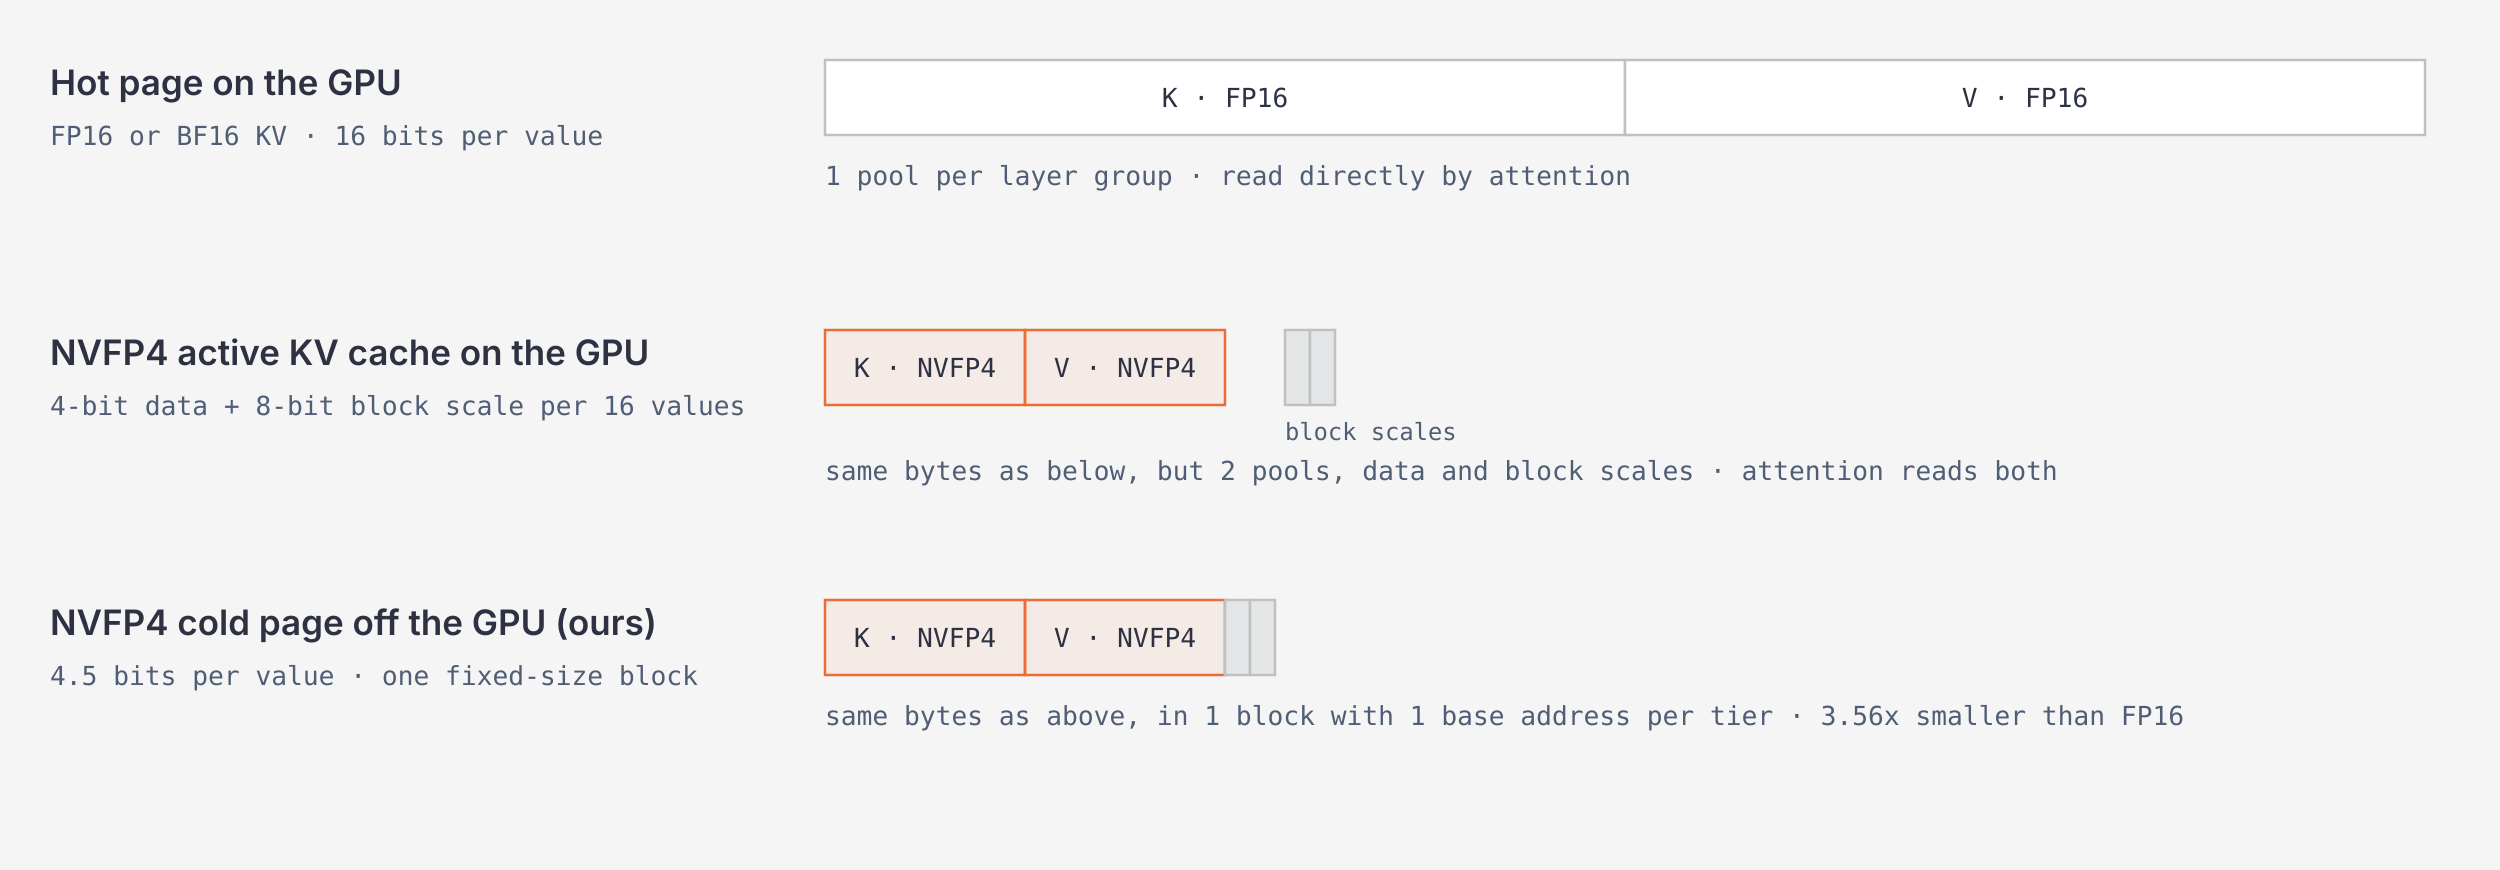
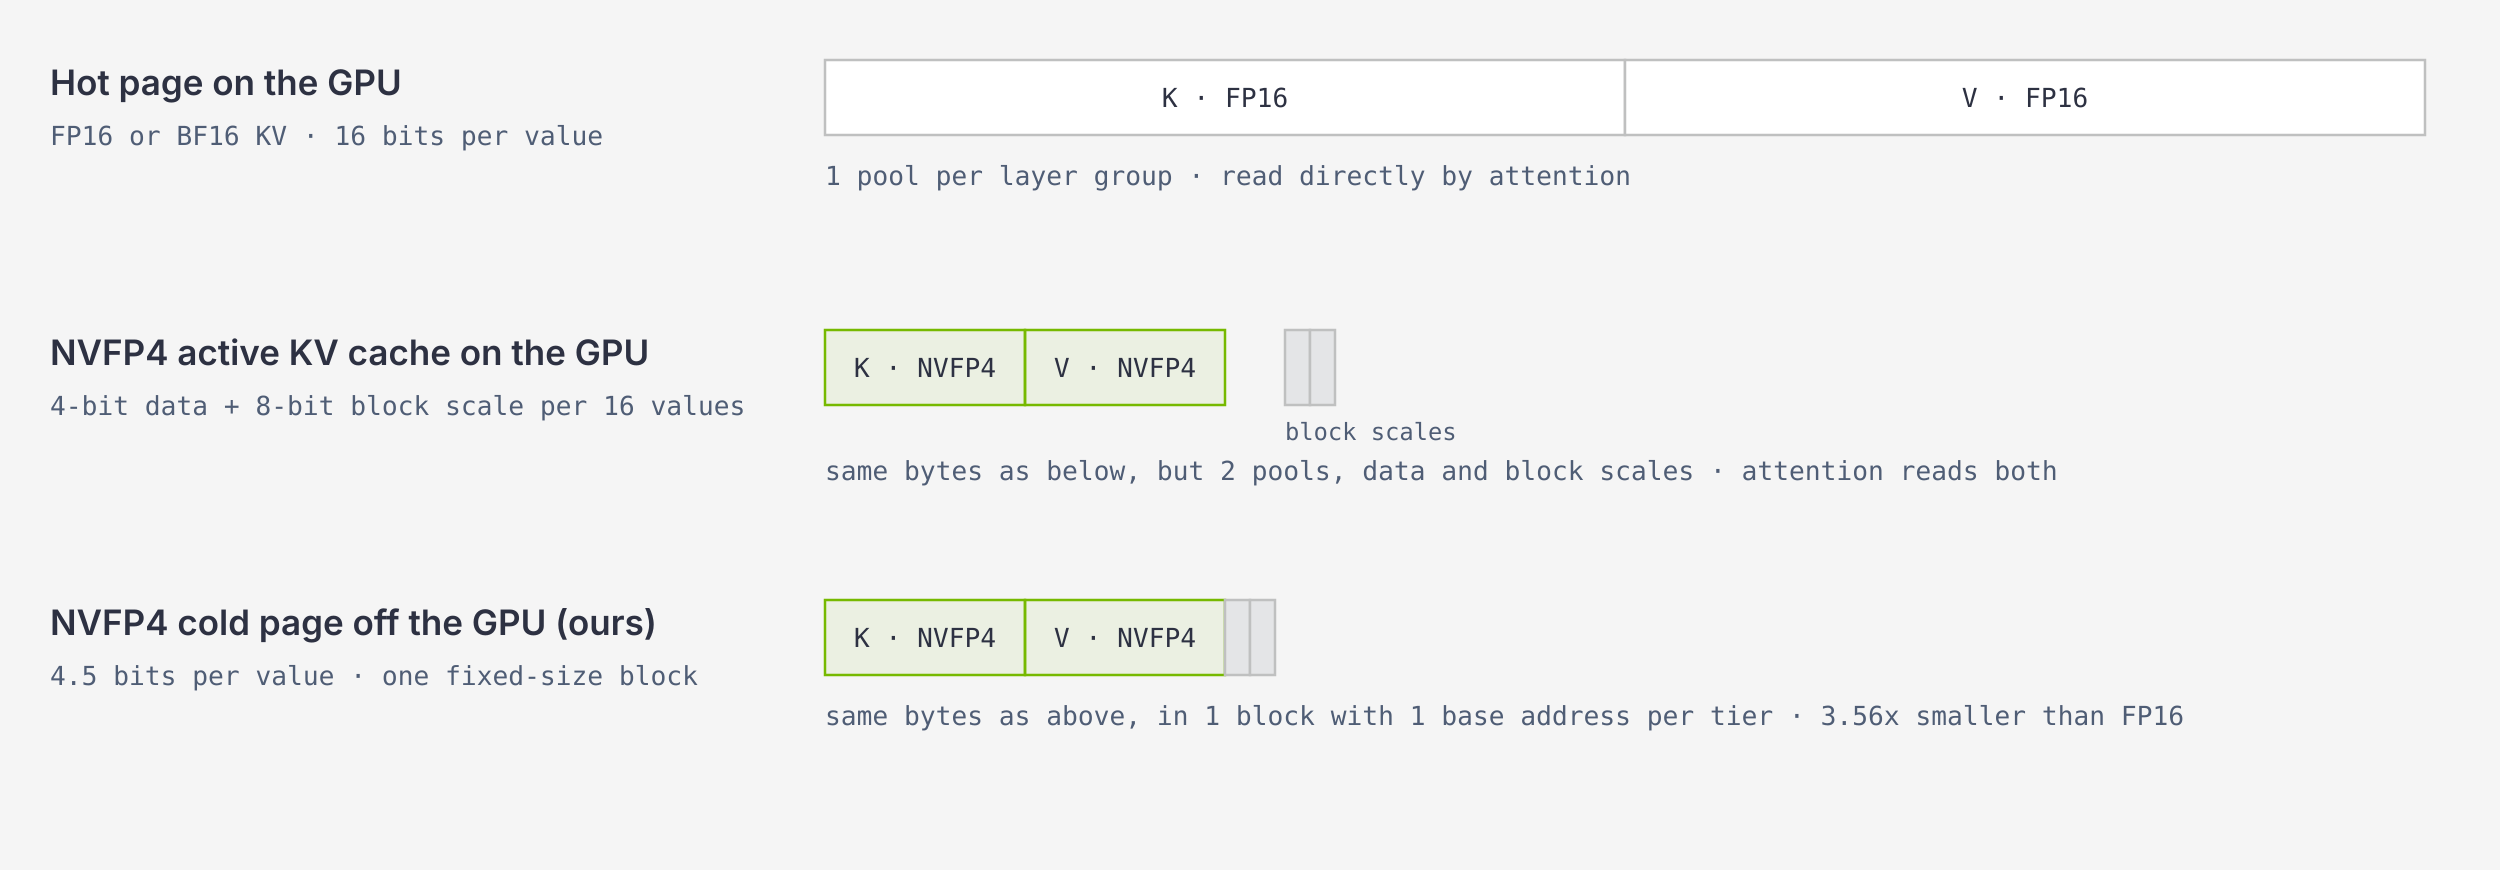
<svg xmlns="http://www.w3.org/2000/svg" viewBox="0 0 1000 348" width="1000" height="348">
  <defs>
    <marker id="ah" markerWidth="8" markerHeight="8" refX="7" refY="4" orient="auto" markerUnits="userSpaceOnUse">
      <path d="M0,0.5 L7,4 L0,7.5" fill="none" stroke="#4f5d75" stroke-width="1" />
    </marker>
  </defs>
  <rect width="1000" height="348" fill="#f5f5f5" />
  <text x="20.0" y="38.0" font-family="'Geist','Inter',system-ui,-apple-system,'Segoe UI',sans-serif" font-size="14" font-weight="600" fill="#2d3142" text-anchor="start">Hot page on the GPU</text>
  <text x="20.0" y="58.0" font-family="'Geist Mono','SFMono-Regular',Menlo,Consolas,monospace" font-size="10.5" font-weight="500" fill="#4f5d75" text-anchor="start">FP16 or BF16 KV · 16 bits per value</text>
  <rect x="330.0" y="24" width="320.0" height="30" fill="#ffffff" stroke="#bfc0c0" stroke-width="1" />
  <text x="490.0" y="42.8" font-family="'Geist Mono','SFMono-Regular',Menlo,Consolas,monospace" font-size="10.5" font-weight="500" fill="#2d3142" text-anchor="middle">K · FP16</text>
  <rect x="650.0" y="24" width="320.0" height="30" fill="#ffffff" stroke="#bfc0c0" stroke-width="1" />
  <text x="810.0" y="42.8" font-family="'Geist Mono','SFMono-Regular',Menlo,Consolas,monospace" font-size="10.5" font-weight="500" fill="#2d3142" text-anchor="middle">V · FP16</text>
  <text x="330.0" y="74.0" font-family="'Geist Mono','SFMono-Regular',Menlo,Consolas,monospace" font-size="10.5" font-weight="500" fill="#4f5d75" text-anchor="start">1 pool per layer group · read directly by attention</text>
  <text x="20.0" y="146.0" font-family="'Geist','Inter',system-ui,-apple-system,'Segoe UI',sans-serif" font-size="14" font-weight="600" fill="#2d3142" text-anchor="start">NVFP4 active KV cache on the GPU</text>
  <text x="20.0" y="166.0" font-family="'Geist Mono','SFMono-Regular',Menlo,Consolas,monospace" font-size="10.5" font-weight="500" fill="#4f5d75" text-anchor="start">4-bit data + 8-bit block scale per 16 values</text>
-   <rect x="330.0" y="132" width="80.0" height="30" fill="rgba(235,108,54,0.08)" stroke="#eb6c36" stroke-width="1" />
+   <rect x="330.0" y="132" width="80.0" height="30" fill="rgba(118,185,0,0.08)" stroke="#76B900" stroke-width="1" />
  <text x="370.0" y="150.8" font-family="'Geist Mono','SFMono-Regular',Menlo,Consolas,monospace" font-size="10.5" font-weight="500" fill="#2d3142" text-anchor="middle">K · NVFP4</text>
-   <rect x="410.0" y="132" width="80.0" height="30" fill="rgba(235,108,54,0.08)" stroke="#eb6c36" stroke-width="1" />
+   <rect x="410.0" y="132" width="80.0" height="30" fill="rgba(118,185,0,0.08)" stroke="#76B900" stroke-width="1" />
  <text x="450.0" y="150.8" font-family="'Geist Mono','SFMono-Regular',Menlo,Consolas,monospace" font-size="10.5" font-weight="500" fill="#2d3142" text-anchor="middle">V · NVFP4</text>
  <rect x="514.0" y="132" width="10.0" height="30" fill="#e4e5e7" stroke="#bfc0c0" stroke-width="1" />
  <rect x="524.0" y="132" width="10.0" height="30" fill="#e4e5e7" stroke="#bfc0c0" stroke-width="1" />
  <text x="514.0" y="176.0" font-family="'Geist Mono','SFMono-Regular',Menlo,Consolas,monospace" font-size="9.5" font-weight="500" fill="#4f5d75" text-anchor="start">block scales</text>
  <text x="330.0" y="192.0" font-family="'Geist Mono','SFMono-Regular',Menlo,Consolas,monospace" font-size="10.5" font-weight="500" fill="#4f5d75" text-anchor="start">same bytes as below, but 2 pools, data and block scales · attention reads both</text>
  <text x="20.0" y="254.0" font-family="'Geist','Inter',system-ui,-apple-system,'Segoe UI',sans-serif" font-size="14" font-weight="600" fill="#2d3142" text-anchor="start">NVFP4 cold page off the GPU (ours)</text>
  <text x="20.0" y="274.0" font-family="'Geist Mono','SFMono-Regular',Menlo,Consolas,monospace" font-size="10.5" font-weight="500" fill="#4f5d75" text-anchor="start">4.5 bits per value · one fixed-size block</text>
-   <rect x="330.0" y="240" width="80.0" height="30" fill="rgba(235,108,54,0.08)" stroke="#eb6c36" stroke-width="1" />
+   <rect x="330.0" y="240" width="80.0" height="30" fill="rgba(118,185,0,0.08)" stroke="#76B900" stroke-width="1" />
  <text x="370.0" y="258.8" font-family="'Geist Mono','SFMono-Regular',Menlo,Consolas,monospace" font-size="10.5" font-weight="500" fill="#2d3142" text-anchor="middle">K · NVFP4</text>
-   <rect x="410.0" y="240" width="80.0" height="30" fill="rgba(235,108,54,0.08)" stroke="#eb6c36" stroke-width="1" />
+   <rect x="410.0" y="240" width="80.0" height="30" fill="rgba(118,185,0,0.08)" stroke="#76B900" stroke-width="1" />
  <text x="450.0" y="258.8" font-family="'Geist Mono','SFMono-Regular',Menlo,Consolas,monospace" font-size="10.5" font-weight="500" fill="#2d3142" text-anchor="middle">V · NVFP4</text>
  <rect x="490.0" y="240" width="10.0" height="30" fill="#e4e5e7" stroke="#bfc0c0" stroke-width="1" />
  <rect x="500.0" y="240" width="10.0" height="30" fill="#e4e5e7" stroke="#bfc0c0" stroke-width="1" />
  <text x="330.0" y="290.0" font-family="'Geist Mono','SFMono-Regular',Menlo,Consolas,monospace" font-size="10.5" font-weight="500" fill="#4f5d75" text-anchor="start">same bytes as above, in 1 block with 1 base address per tier · 3.56x smaller than FP16</text>
</svg>
